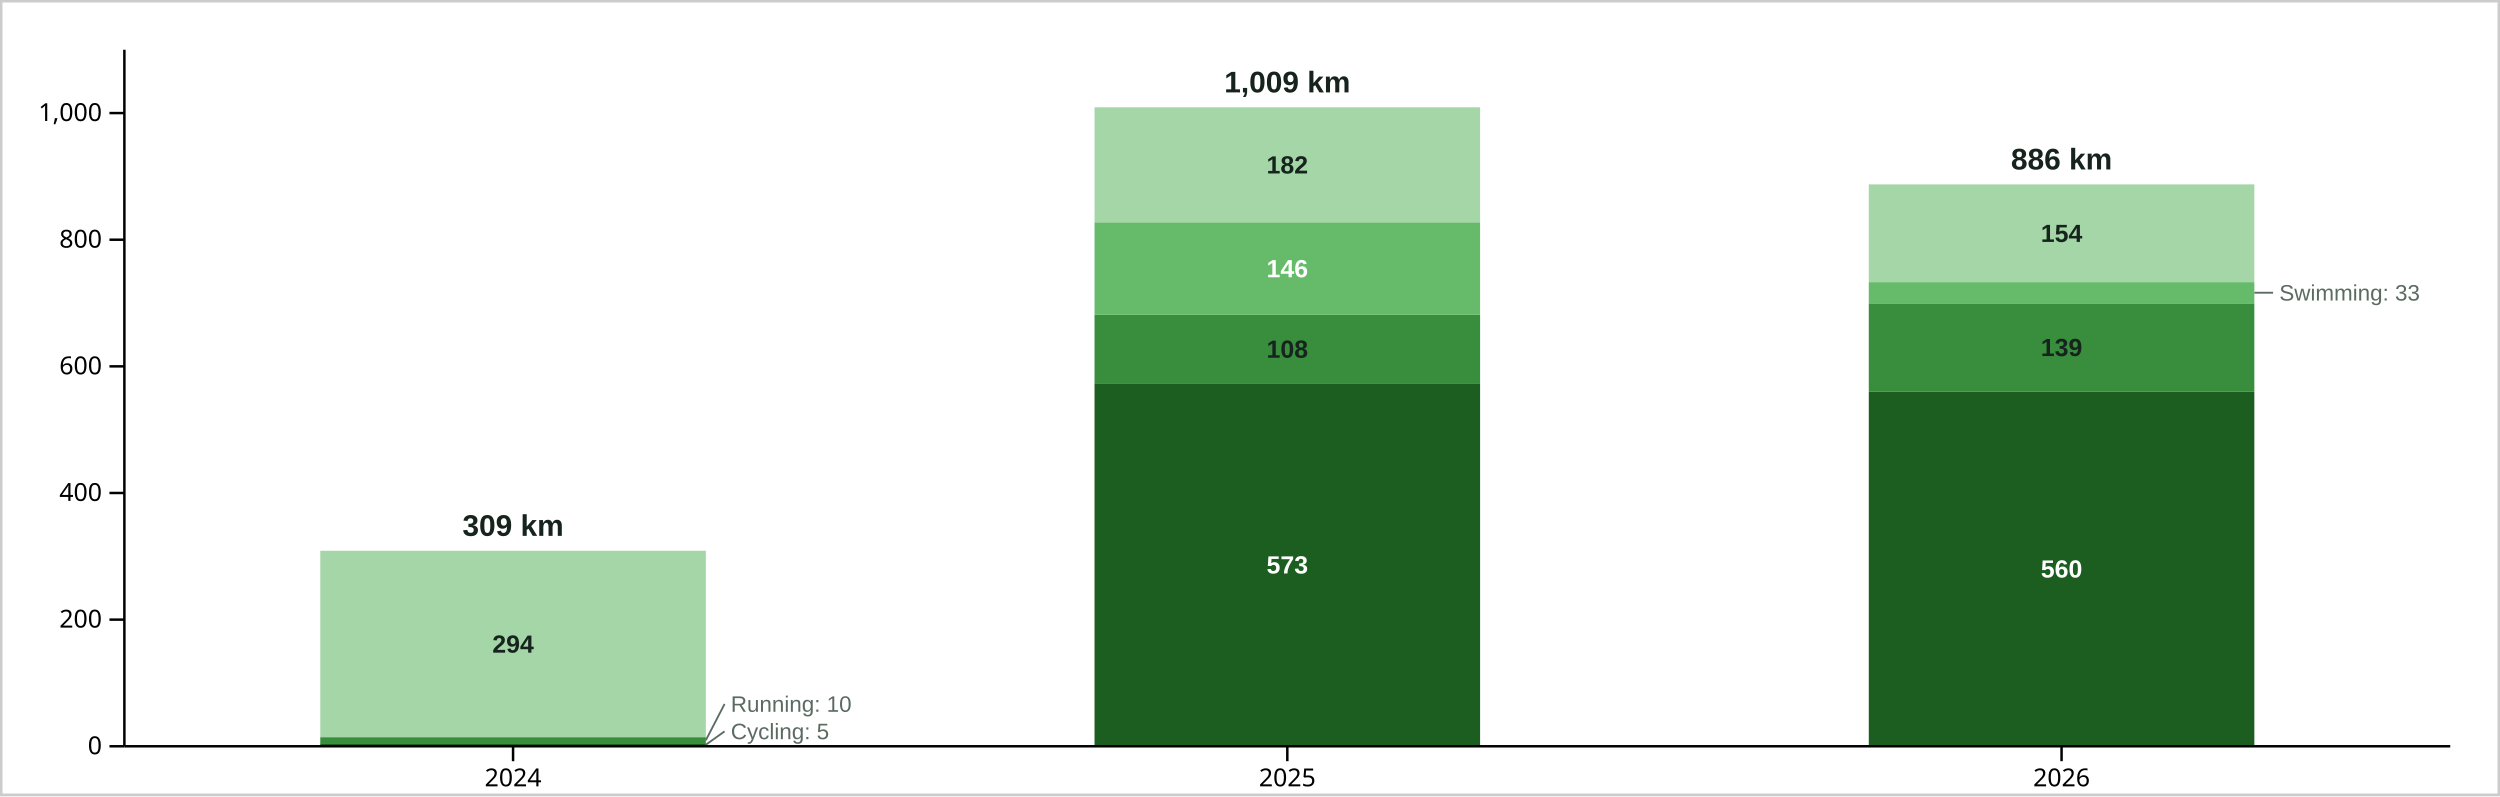
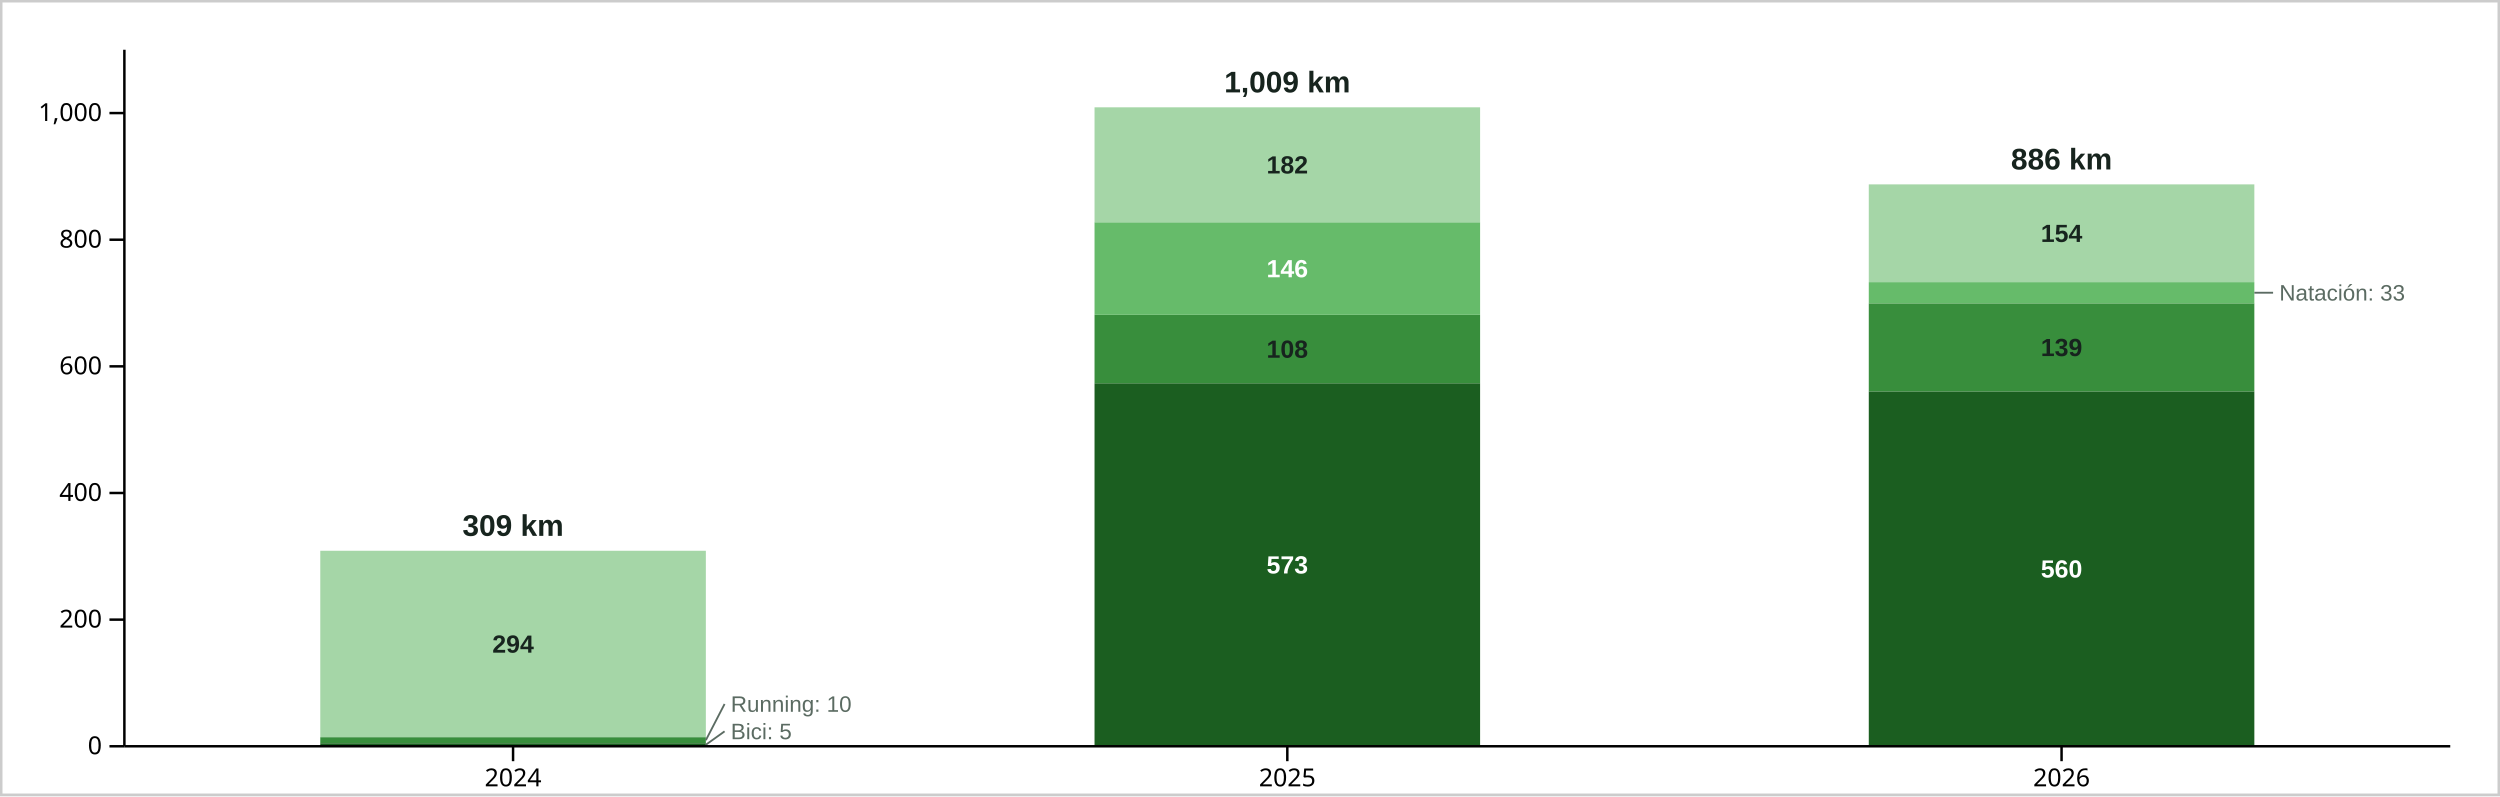
<svg xmlns="http://www.w3.org/2000/svg" width="1005" height="320">
  <rect width="1005" height="320" x="0" y="0" fill="#FFFFFF" id="background" />
  <g id="viz">
    <g transform="translate(0,0)">
      <g transform="translate(50,20)">
        <g id="Cycling" fill="#1b5e20">
          <rect x="78.752" y="278.778" width="154.998" height="1.222" />
          <rect x="390.001" y="134.074" width="154.998" height="145.926" />
          <rect x="701.25" y="137.343" width="154.998" height="142.657" />
        </g>
        <g id="Running" fill="#388e3c">
          <rect x="78.752" y="276.337" width="154.998" height="2.441" />
          <rect x="390.001" y="106.565" width="154.998" height="27.509" />
          <rect x="701.25" y="101.938" width="154.998" height="35.405" />
        </g>
        <g id="Swimming" fill="#66bb6a">
          <rect x="78.752" y="276.337" width="154.998" height="0" />
          <rect x="390.001" y="69.351" width="154.998" height="37.215" />
          <rect x="701.25" y="93.411" width="154.998" height="8.527" />
        </g>
        <g id="Walking" fill="#a5d6a7">
          <rect x="78.752" y="201.407" width="154.998" height="74.931" />
          <rect x="390.001" y="23.138" width="154.998" height="46.213" />
          <rect x="701.25" y="54.121" width="154.998" height="39.289" />
        </g>
        <g id="labels" font-family="Arial, sans-serif">
          <text x="156.251" y="195.407" text-anchor="middle" font-size="12" font-weight="bold" fill="#17241e">309 km</text>
          <text x="156.251" y="238.872" dy="0.35em" text-anchor="middle" font-size="10" font-weight="bold" fill="#17241e">294</text>
          <line x1="233.75" x2="241.28" y1="279.389" y2="274" stroke="#5b6b62" stroke-width="0.75" />
-           <text x="243.79" y="274" dy="0.35em" font-size="9" fill="#5b6b62">Cycling: 5</text>
+           <text x="243.79" y="274" dy="0.35em" font-size="9" fill="#5b6b62">Bici: 5</text>
          <line x1="233.75" x2="241.28" y1="277.558" y2="263" stroke="#5b6b62" stroke-width="0.75" />
          <text x="243.79" y="263" dy="0.35em" font-size="9" fill="#5b6b62">Running: 10</text>
          <text x="467.5" y="17.138" text-anchor="middle" font-size="12" font-weight="bold" fill="#17241e">1,009 km</text>
          <text x="467.5" y="207.037" dy="0.35em" text-anchor="middle" font-size="10" font-weight="bold" fill="#fff">573</text>
          <text x="467.5" y="120.32" dy="0.35em" text-anchor="middle" font-size="10" font-weight="bold" fill="#17241e">108</text>
          <text x="467.5" y="87.958" dy="0.35em" text-anchor="middle" font-size="10" font-weight="bold" fill="#fff">146</text>
          <text x="467.5" y="46.245" dy="0.35em" text-anchor="middle" font-size="10" font-weight="bold" fill="#17241e">182</text>
          <text x="778.749" y="48.121" text-anchor="middle" font-size="12" font-weight="bold" fill="#17241e">886 km</text>
          <text x="778.749" y="208.671" dy="0.35em" text-anchor="middle" font-size="10" font-weight="bold" fill="#fff">560</text>
          <text x="778.749" y="119.64" dy="0.35em" text-anchor="middle" font-size="10" font-weight="bold" fill="#17241e">139</text>
          <text x="778.749" y="73.766" dy="0.35em" text-anchor="middle" font-size="10" font-weight="bold" fill="#17241e">154</text>
          <line x1="856.248" x2="863.778" y1="97.674" y2="97.674" stroke="#5b6b62" stroke-width="0.75" />
-           <text x="866.288" y="97.674" dy="0.35em" font-size="9" fill="#5b6b62">Swimming: 33</text>
+           <text x="866.288" y="97.674" dy="0.35em" font-size="9" fill="#5b6b62">Natación: 33</text>
        </g>
        <g id="xAxis" transform="translate(0,280)" fill="none" font-size="10" font-family="sans-serif" text-anchor="middle">
          <path class="domain" stroke="currentColor" d="M0,0H935" />
          <g class="tick" opacity="1" transform="translate(156.251,0)">
            <line stroke="currentColor" y2="6" />
            <text fill="currentColor" y="9" dy="0.71em">2024</text>
          </g>
          <g class="tick" opacity="1" transform="translate(467.5,0)">
            <line stroke="currentColor" y2="6" />
            <text fill="currentColor" y="9" dy="0.71em">2025</text>
          </g>
          <g class="tick" opacity="1" transform="translate(778.749,0)">
            <line stroke="currentColor" y2="6" />
            <text fill="currentColor" y="9" dy="0.71em">2026</text>
          </g>
        </g>
        <g id="yAxis" fill="none" font-size="10" font-family="sans-serif" text-anchor="end">
          <path class="domain" stroke="currentColor" d="M0,280V0" />
          <g class="tick" opacity="1" transform="translate(0,280)">
            <line stroke="currentColor" x2="-6" />
            <text fill="currentColor" x="-9" dy="0.32em">0</text>
          </g>
          <g class="tick" opacity="1" transform="translate(0,229.0909)">
            <line stroke="currentColor" x2="-6" />
            <text fill="currentColor" x="-9" dy="0.32em">200</text>
          </g>
          <g class="tick" opacity="1" transform="translate(0,178.1818)">
            <line stroke="currentColor" x2="-6" />
            <text fill="currentColor" x="-9" dy="0.32em">400</text>
          </g>
          <g class="tick" opacity="1" transform="translate(0,127.2727)">
            <line stroke="currentColor" x2="-6" />
            <text fill="currentColor" x="-9" dy="0.32em">600</text>
          </g>
          <g class="tick" opacity="1" transform="translate(0,76.36364)">
            <line stroke="currentColor" x2="-6" />
            <text fill="currentColor" x="-9" dy="0.32em">800</text>
          </g>
          <g class="tick" opacity="1" transform="translate(0,25.45455)">
            <line stroke="currentColor" x2="-6" />
            <text fill="currentColor" x="-9" dy="0.32em">1,000</text>
          </g>
        </g>
      </g>
      <text x="4" y="4" style="font-family: Arial, sans-serif; font-size: 12px; fill: black; font-weight: bold; dominant-baseline: hanging;" />
    </g>
    <g id="grid">
      <rect x="0.5" y="0.5" width="1004" height="319" fill="none" stroke="#ccc" />
    </g>
  </g>
</svg>
